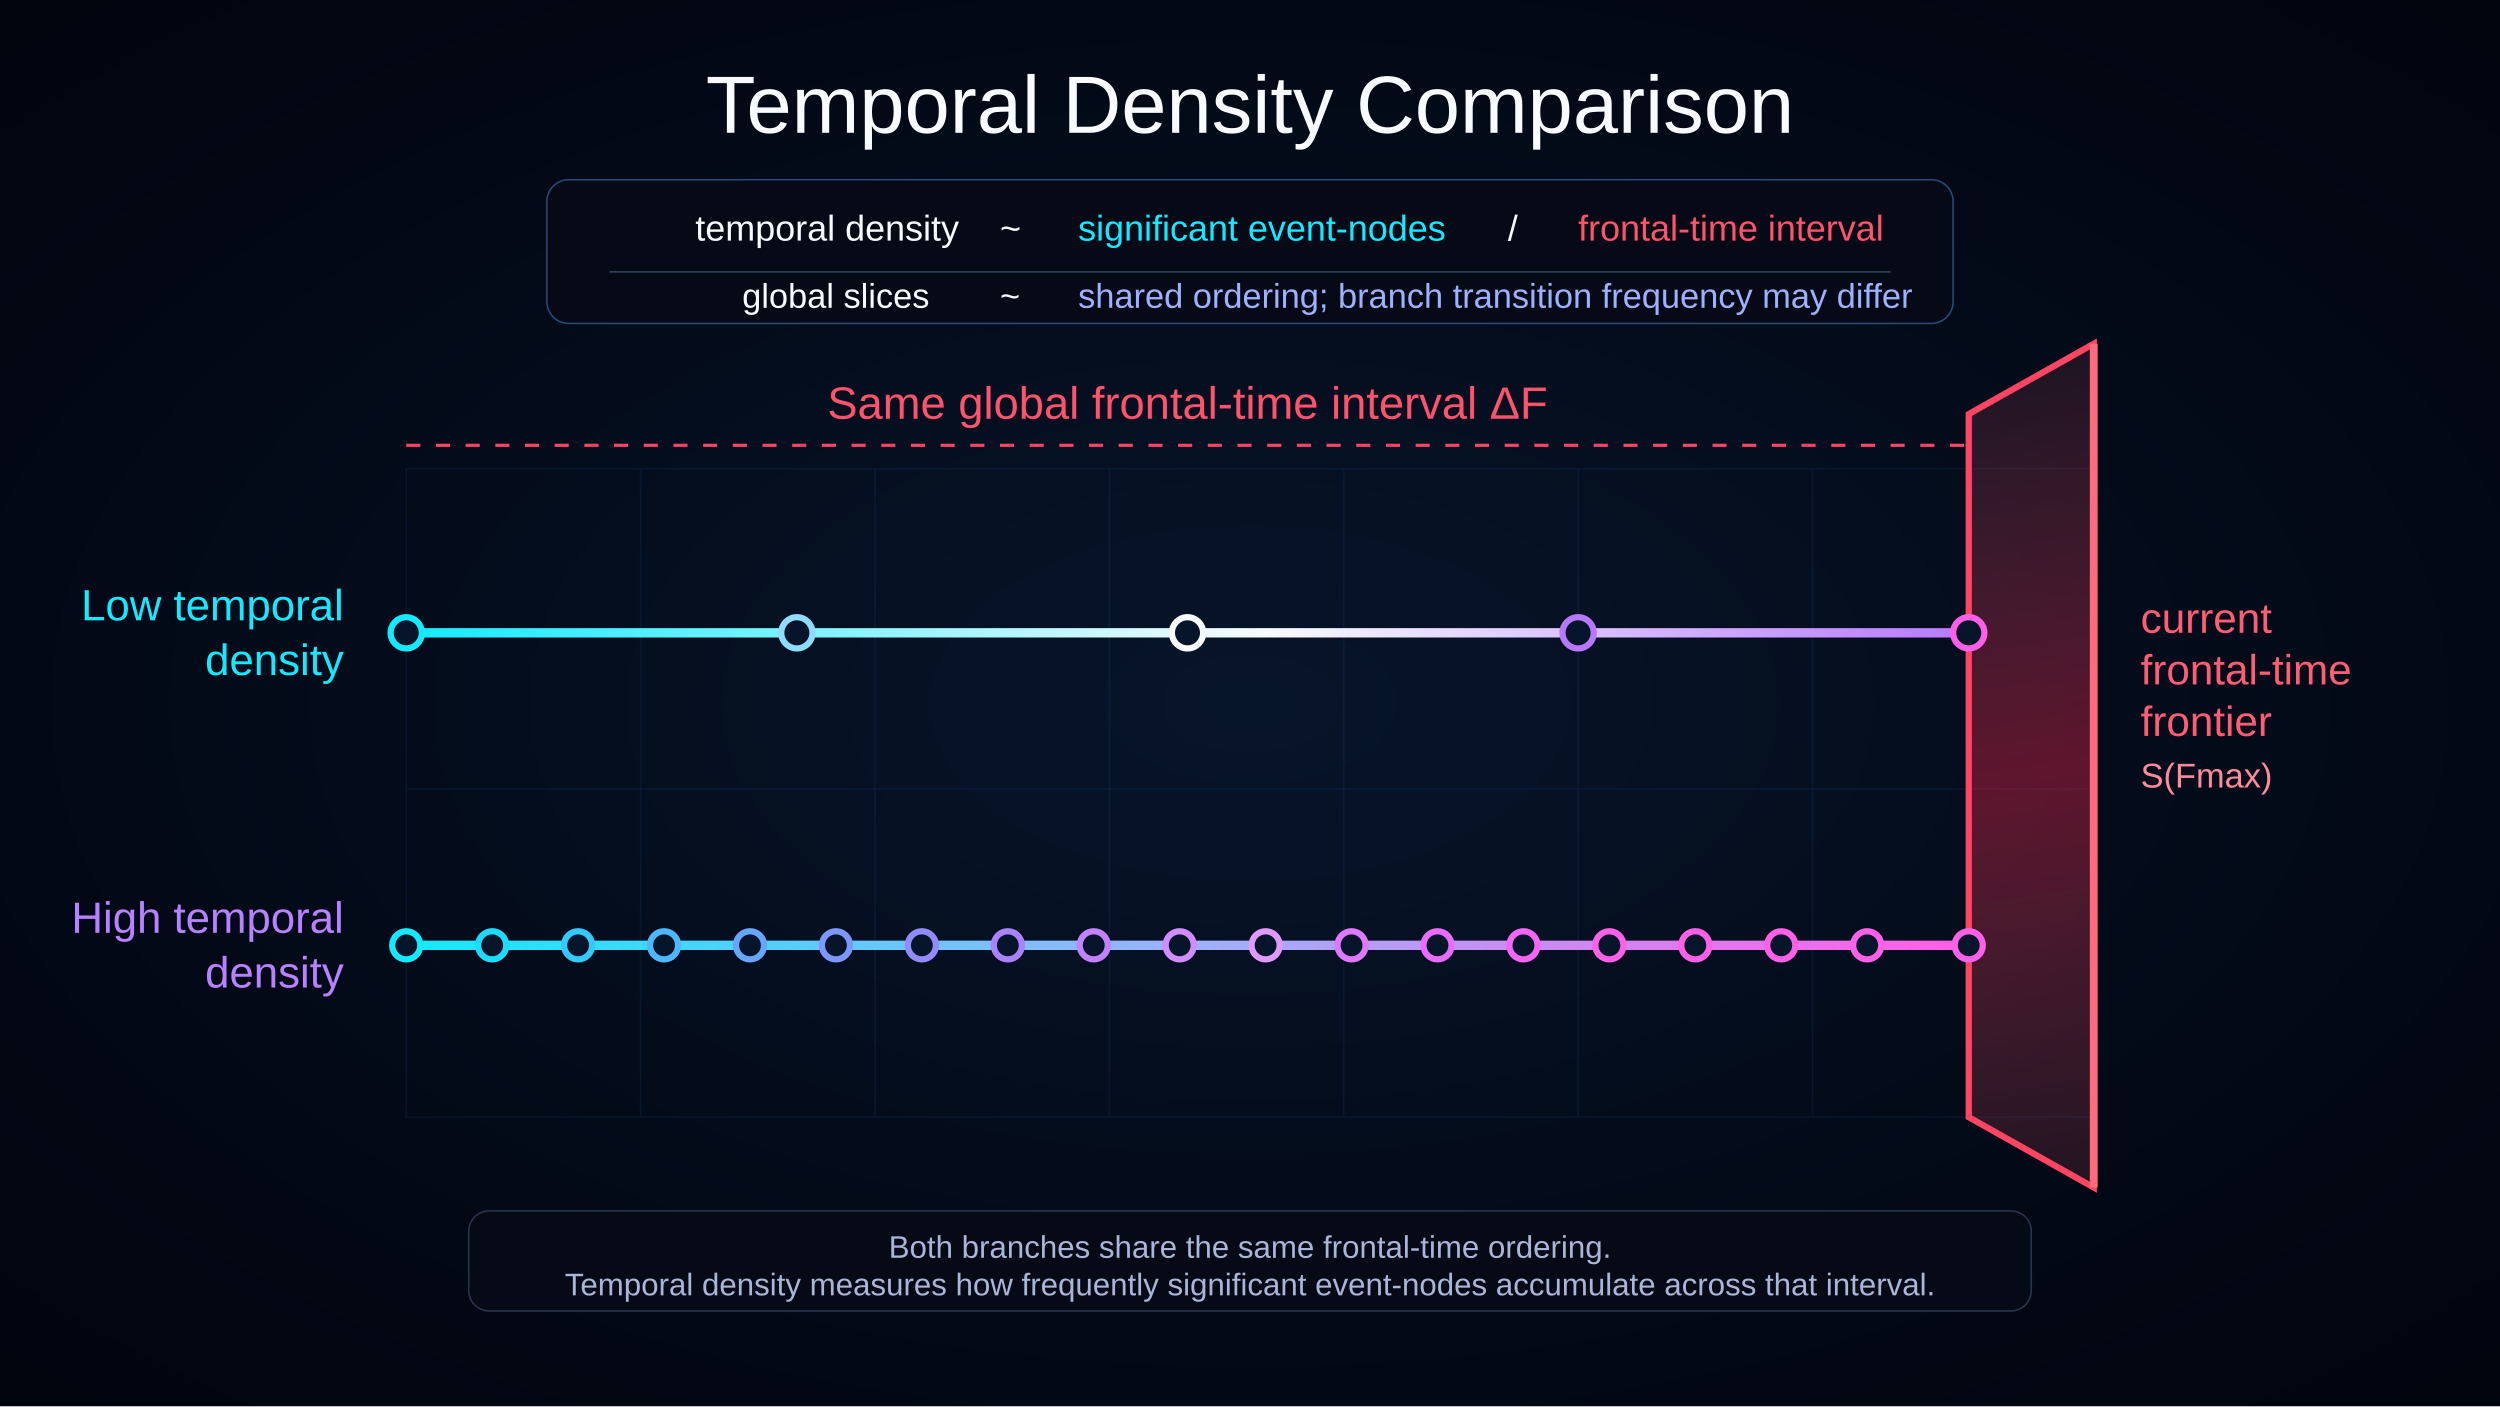
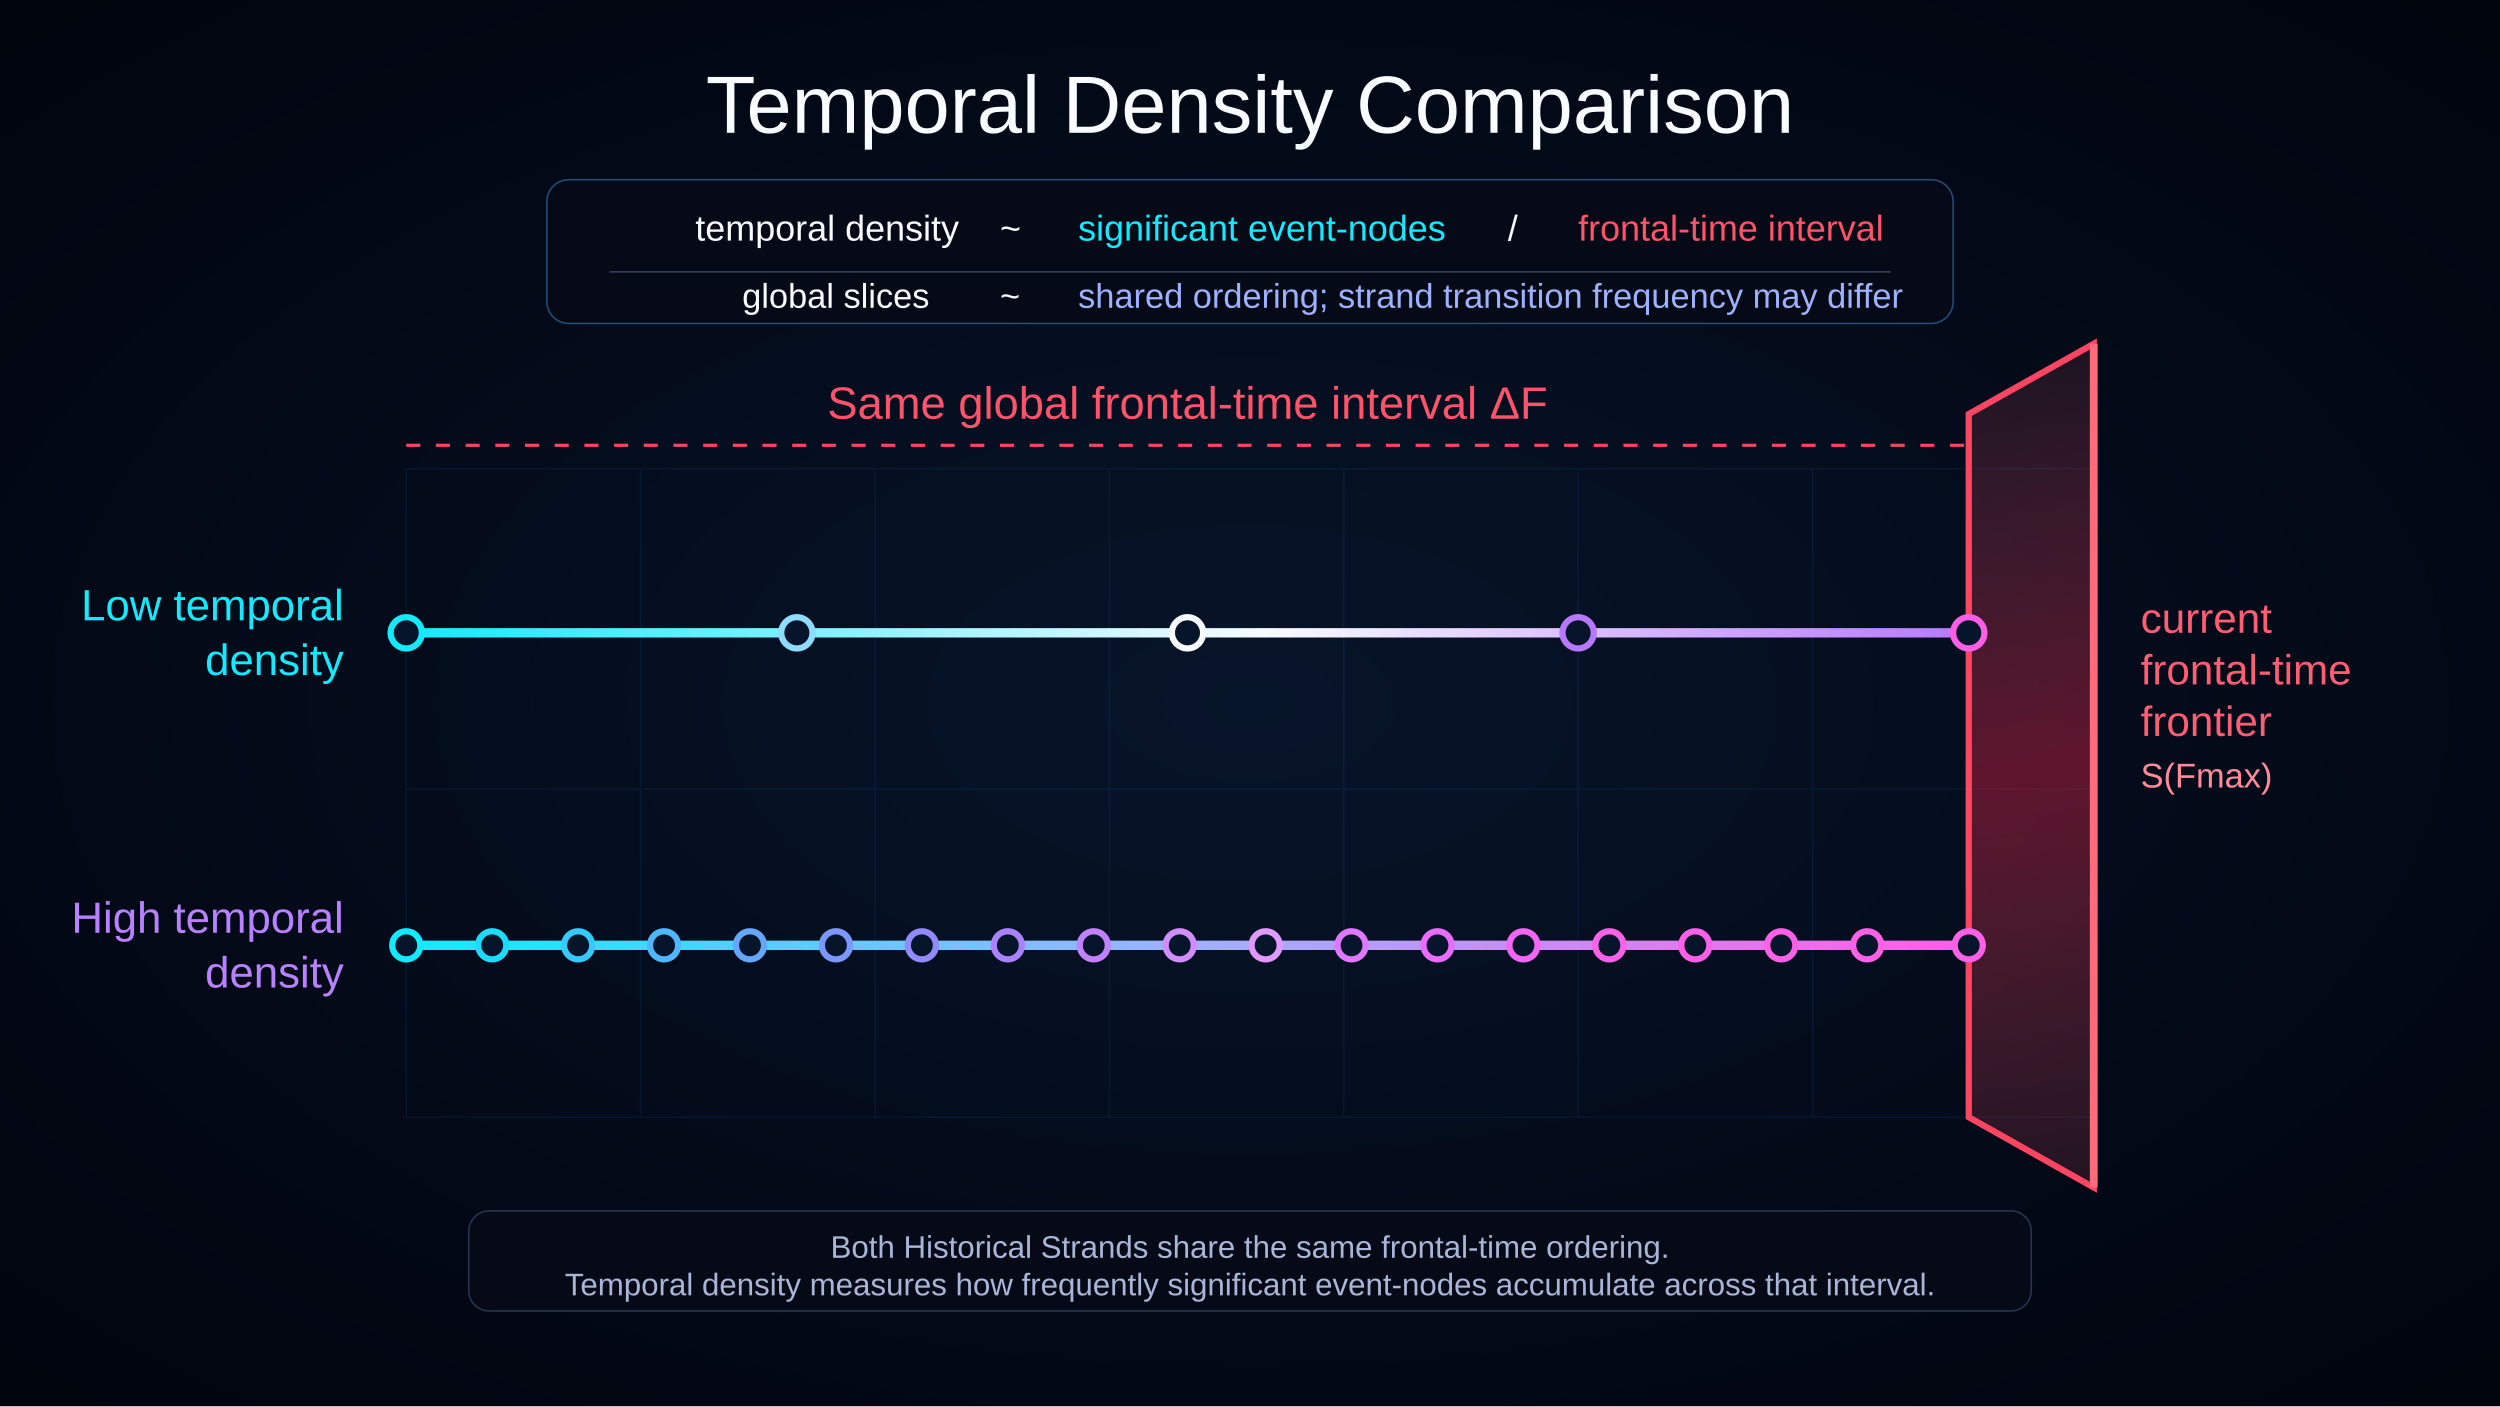
<svg xmlns="http://www.w3.org/2000/svg" viewBox="0 0 1600 900" role="img" aria-labelledby="title desc">
  <defs>
    <radialGradient id="bg" cx="50%" cy="50%" r="82%">
      <stop offset="0" stop-color="#07152a" />
      <stop offset="0.65" stop-color="#020713" />
      <stop offset="1" stop-color="#00030a" />
    </radialGradient>
    <linearGradient id="low" x1="260" y1="405" x2="1260" y2="405" gradientUnits="userSpaceOnUse">
      <stop offset="0" stop-color="#14eaff" />
      <stop offset="0.55" stop-color="#f8fbff" />
      <stop offset="1" stop-color="#b778ff" />
    </linearGradient>
    <linearGradient id="high" x1="260" y1="605" x2="1260" y2="605" gradientUnits="userSpaceOnUse">
      <stop offset="0" stop-color="#14eaff" />
      <stop offset="0.5" stop-color="#9eb1ff" />
      <stop offset="1" stop-color="#ff5ee7" />
    </linearGradient>
    <linearGradient id="plane" x1="1260" y1="230" x2="1340" y2="760" gradientUnits="userSpaceOnUse">
      <stop offset="0" stop-color="#ff6076" stop-opacity="0.10" />
      <stop offset="0.5" stop-color="#ff244b" stop-opacity="0.36" />
      <stop offset="1" stop-color="#ff6076" stop-opacity="0.12" />
    </linearGradient>
  </defs>
  <rect width="1600" height="900" fill="url(#bg)" />
  <text x="800" y="85" fill="#f8fbff" font-family="Segoe UI, Arial, sans-serif" font-size="52" text-anchor="middle">Temporal Density Comparison</text>
  <rect x="350" y="115" width="900" height="92" rx="14" fill="#050a16" stroke="#264c7a" />
  <text x="445" y="154" fill="#f8fbff" font-family="Segoe UI, Arial, sans-serif" font-size="23">temporal density</text>
  <text x="640" y="154" fill="#f8fbff" font-family="Segoe UI, Arial, sans-serif" font-size="23">~</text>
  <text x="690" y="154" fill="#14eaff" font-family="Segoe UI, Arial, sans-serif" font-size="23">significant event-nodes</text>
  <text x="965" y="154" fill="#f8fbff" font-family="Segoe UI, Arial, sans-serif" font-size="23">/</text>
  <text x="1010" y="154" fill="#ff526b" font-family="Segoe UI, Arial, sans-serif" font-size="23">frontal-time interval</text>
  <line x1="390" y1="174" x2="1210" y2="174" stroke="#34425d" />
  <text x="475" y="197" fill="#f8fbff" font-family="Segoe UI, Arial, sans-serif" font-size="22">global slices</text>
  <text x="640" y="197" fill="#f8fbff" font-family="Segoe UI, Arial, sans-serif" font-size="22">~</text>
-   <text x="690" y="197" fill="#9eb1ff" font-family="Segoe UI, Arial, sans-serif" font-size="22">shared ordering; branch transition frequency may differ</text>
+   <text x="690" y="197" fill="#9eb1ff" font-family="Segoe UI, Arial, sans-serif" font-size="22">shared ordering; strand transition frequency may differ</text>
  <g opacity="0.12" stroke="#1a63bd" fill="none">
    <path d="M260 300 H1340 V715 H260 Z" />
    <path d="M260 505 H1340" />
    <path d="M410 300 V715" />
    <path d="M560 300 V715" />
    <path d="M710 300 V715" />
    <path d="M860 300 V715" />
    <path d="M1010 300 V715" />
    <path d="M1160 300 V715" />
  </g>
  <polygon points="1260,265 1340,220 1340,760 1260,715" fill="url(#plane)" stroke="#ff4562" stroke-width="4" />
  <line x1="1340" y1="220" x2="1340" y2="760" stroke="#ff6b7d" stroke-width="5" />
  <text x="1370" y="405" fill="#ff5d73" font-family="Segoe UI, Arial, sans-serif" font-size="27">current</text>
  <text x="1370" y="438" fill="#ff5d73" font-family="Segoe UI, Arial, sans-serif" font-size="27">frontal-time</text>
  <text x="1370" y="471" fill="#ff5d73" font-family="Segoe UI, Arial, sans-serif" font-size="27">frontier</text>
  <text x="1370" y="504" fill="#ff8b9a" font-family="Segoe UI, Arial, sans-serif" font-size="22">S(Fmax)</text>
  <line x1="260" y1="285" x2="1260" y2="285" stroke="#ff4562" stroke-width="2" stroke-dasharray="9 10" />
  <text x="760" y="268" fill="#ff526b" font-family="Segoe UI, Arial, sans-serif" font-size="29" text-anchor="middle">Same global frontal-time interval ΔF</text>
  <text x="220" y="397" fill="#14eaff" font-family="Segoe UI, Arial, sans-serif" font-size="28" text-anchor="end">Low temporal</text>
  <text x="220" y="432" fill="#14eaff" font-family="Segoe UI, Arial, sans-serif" font-size="28" text-anchor="end">density</text>
  <text x="220" y="597" fill="#b781ff" font-family="Segoe UI, Arial, sans-serif" font-size="28" text-anchor="end">High temporal</text>
  <text x="220" y="632" fill="#b781ff" font-family="Segoe UI, Arial, sans-serif" font-size="28" text-anchor="end">density</text>
  <path d="M260 405 H1260" stroke="url(#low)" stroke-width="6" />
  <path d="M260 605 H1260" stroke="url(#high)" stroke-width="6" />
  <g fill="#07152a" stroke-width="4">
    <circle cx="260" cy="405" r="10" stroke="#14eaff" />
    <circle cx="510" cy="405" r="10" stroke="#8edcff" />
    <circle cx="760" cy="405" r="10" stroke="#f8fbff" />
    <circle cx="1010" cy="405" r="10" stroke="#b778ff" />
    <circle cx="1260" cy="405" r="10" stroke="#ff5ee7" />
    <circle cx="260" cy="605" r="9" stroke="#14eaff" />
    <circle cx="315" cy="605" r="9" stroke="#1bdcff" />
    <circle cx="370" cy="605" r="9" stroke="#35caff" />
    <circle cx="425" cy="605" r="9" stroke="#4db8ff" />
    <circle cx="480" cy="605" r="9" stroke="#65a7ff" />
    <circle cx="535" cy="605" r="9" stroke="#7c98ff" />
    <circle cx="590" cy="605" r="9" stroke="#928bff" />
    <circle cx="645" cy="605" r="9" stroke="#aa82ff" />
    <circle cx="700" cy="605" r="9" stroke="#c082ff" />
    <circle cx="755" cy="605" r="9" stroke="#d18dff" />
    <circle cx="810" cy="605" r="9" stroke="#e09aff" />
    <circle cx="865" cy="605" r="9" stroke="#df78ff" />
    <circle cx="920" cy="605" r="9" stroke="#e96cff" />
    <circle cx="975" cy="605" r="9" stroke="#f466f3" />
    <circle cx="1030" cy="605" r="9" stroke="#ff60e8" />
    <circle cx="1085" cy="605" r="9" stroke="#ff60e8" />
    <circle cx="1140" cy="605" r="9" stroke="#ff60e8" />
    <circle cx="1195" cy="605" r="9" stroke="#ff60e8" />
    <circle cx="1260" cy="605" r="9" stroke="#ff60e8" />
  </g>
  <rect x="300" y="775" width="1000" height="64" rx="13" fill="#050a16" stroke="#29354f" />
-   <text x="800" y="805" fill="#aab6d8" font-family="Segoe UI, Arial, sans-serif" font-size="20" text-anchor="middle">Both branches share the same frontal-time ordering.</text>
+   <text x="800" y="805" fill="#aab6d8" font-family="Segoe UI, Arial, sans-serif" font-size="20" text-anchor="middle">Both Historical Strands share the same frontal-time ordering.</text>
  <text x="800" y="829" fill="#aab6d8" font-family="Segoe UI, Arial, sans-serif" font-size="20" text-anchor="middle">Temporal density measures how frequently significant event-nodes accumulate across that interval.</text>
</svg>
